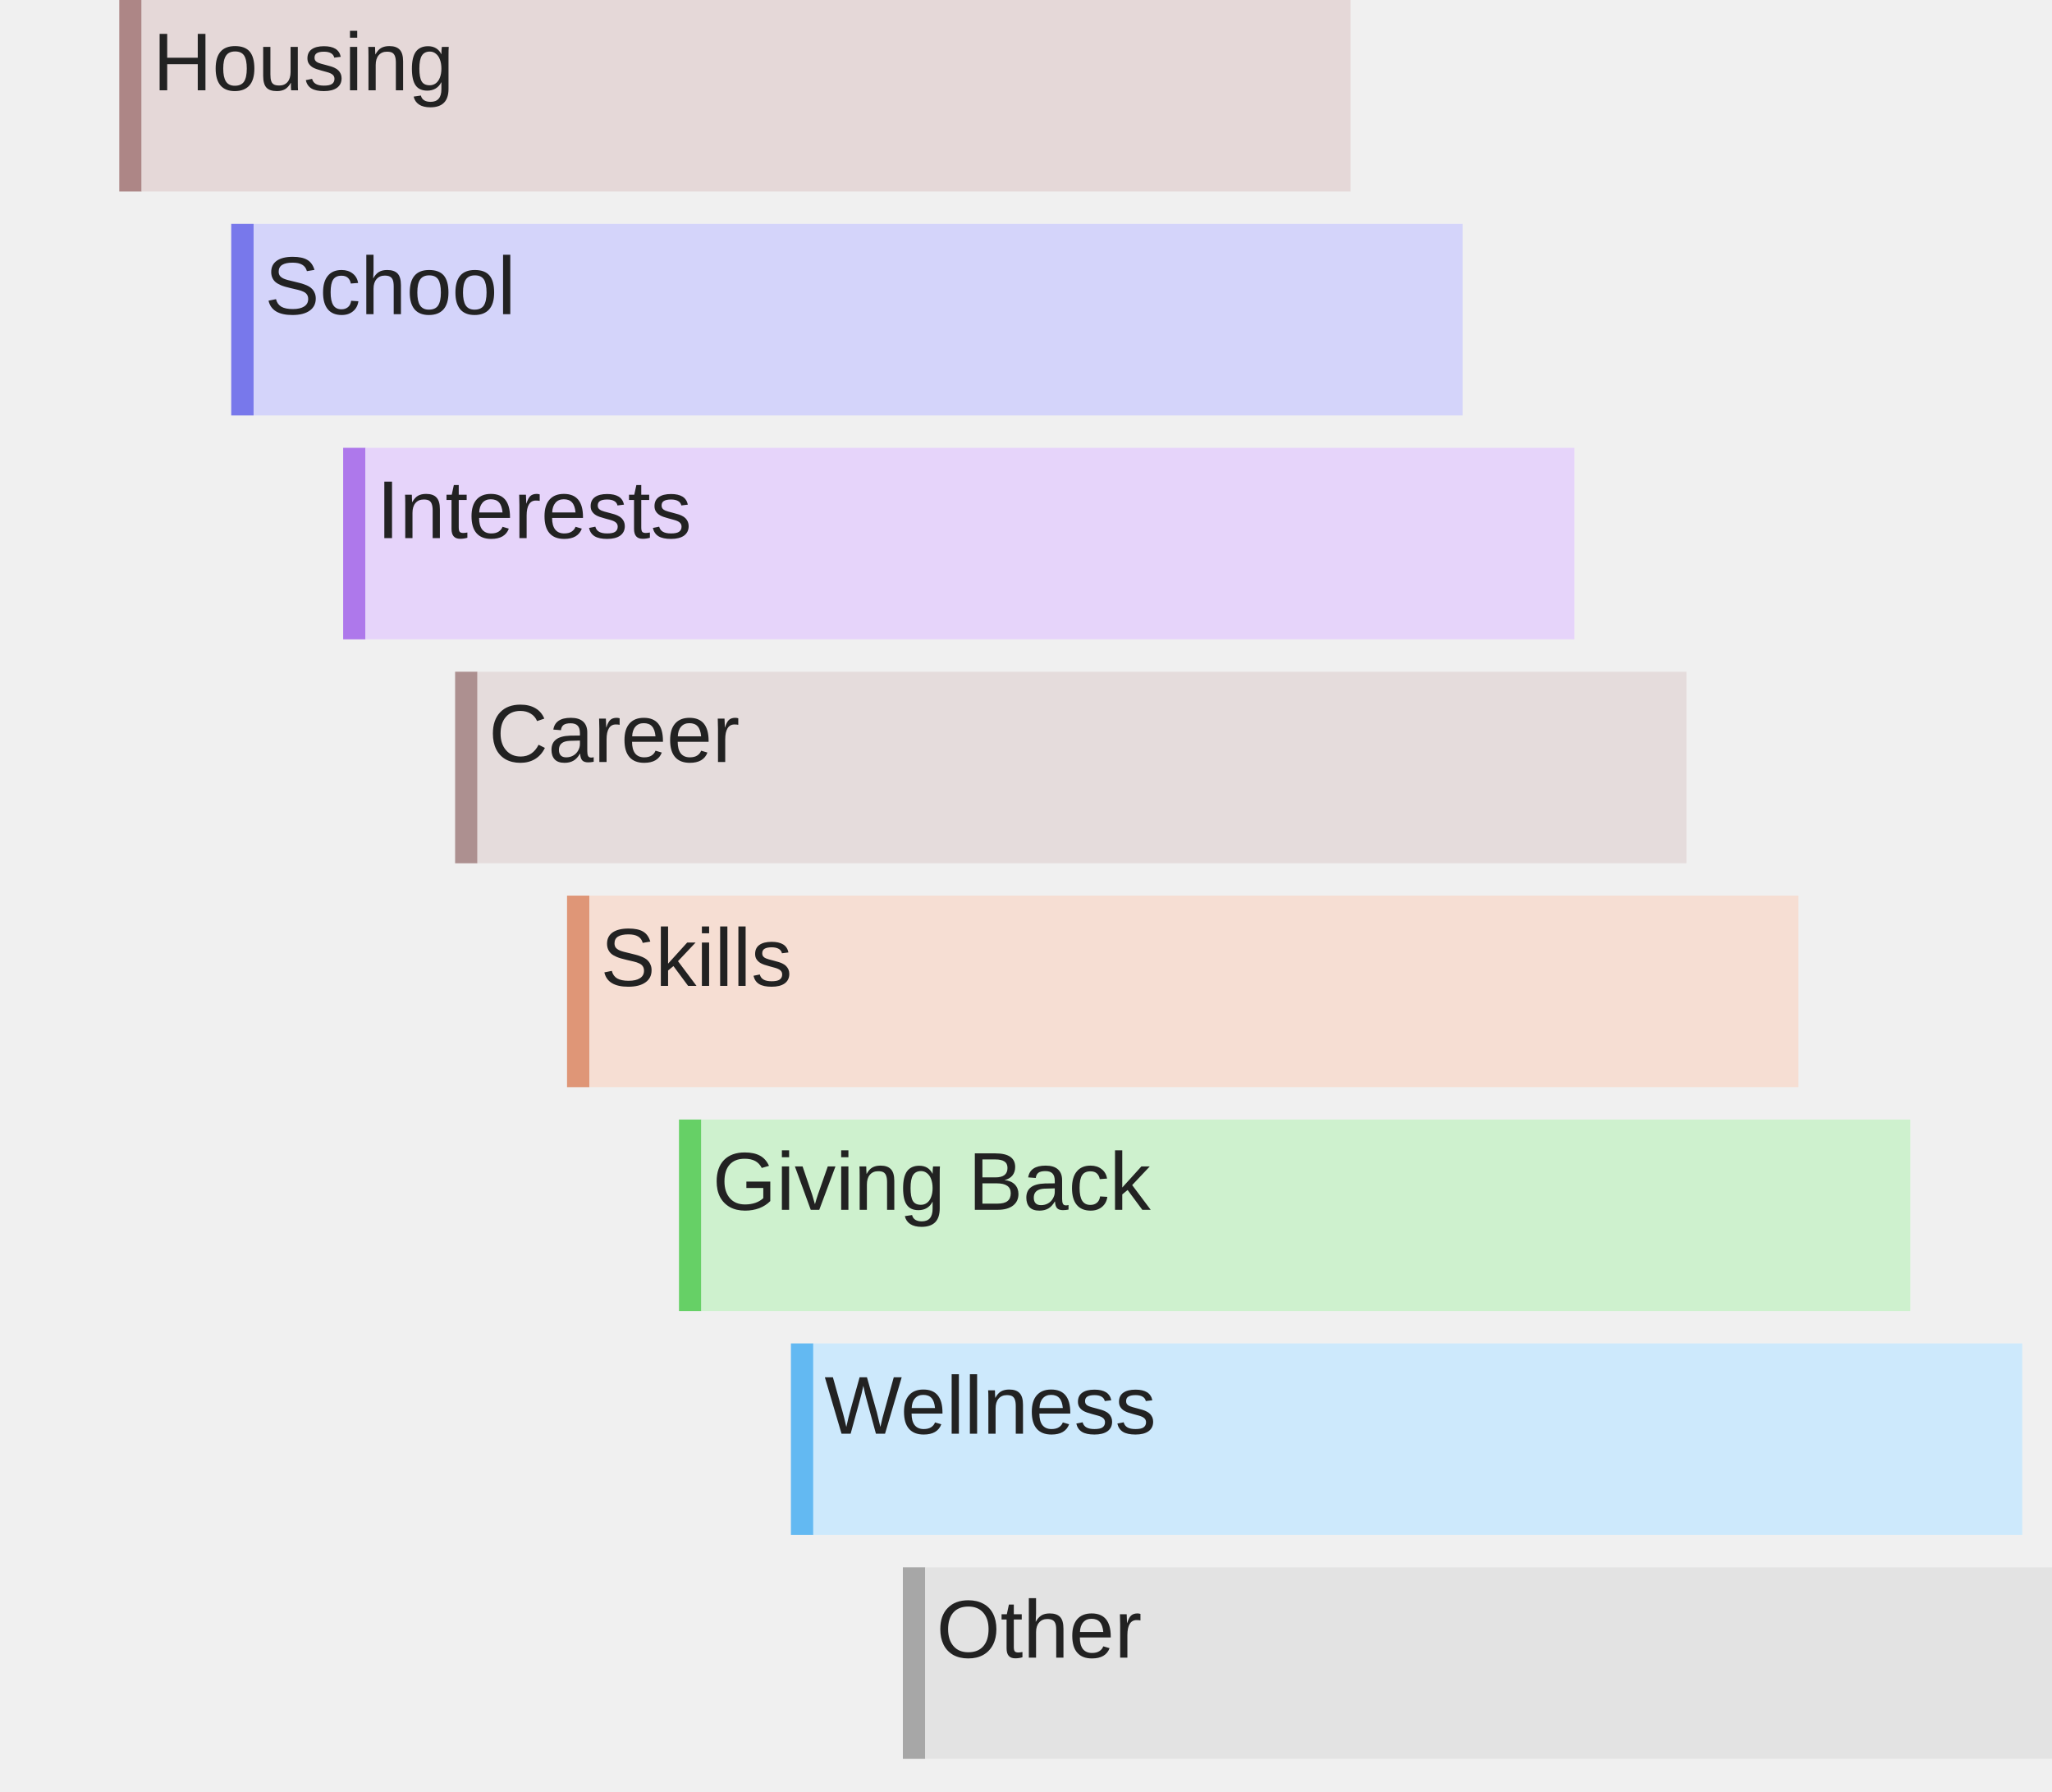
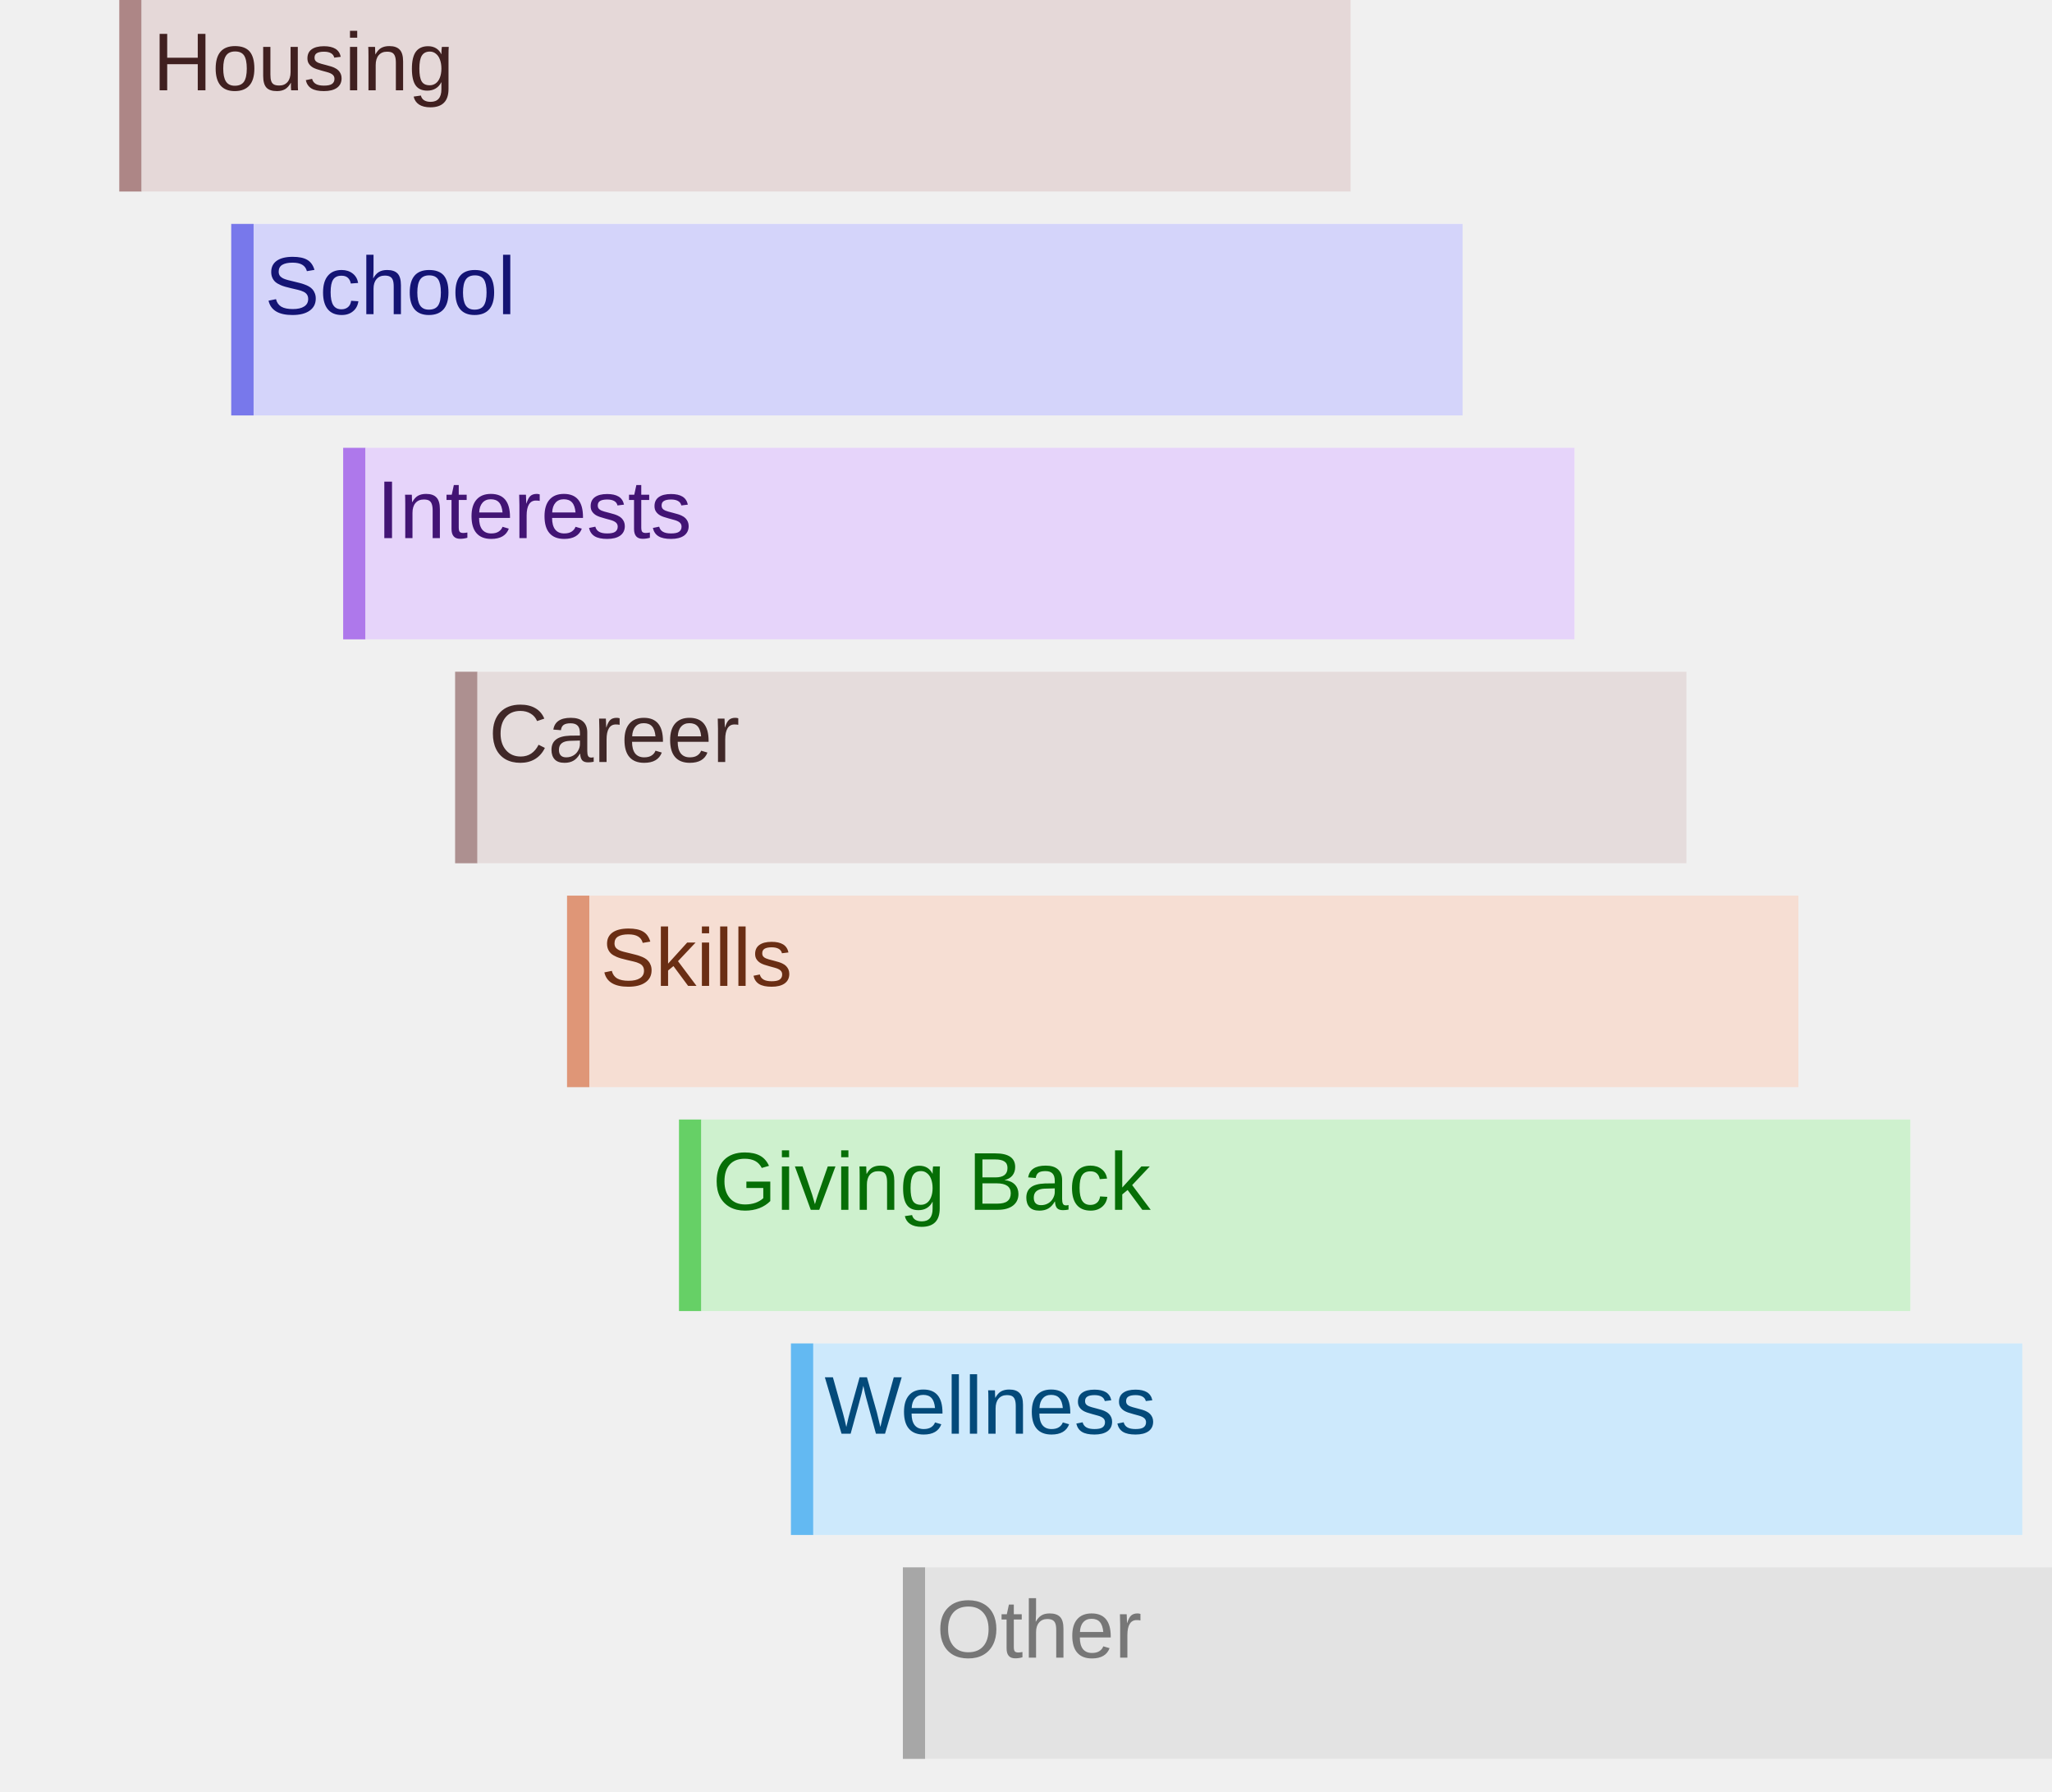
<svg xmlns="http://www.w3.org/2000/svg" version="1.1" class="experience-types" font-family="SF-UI, Helvetica Neue, Arial, Helvetica, sans-serif" font-size="11px" height="240">
  <g class="flag" transform="translate(15,0)">
    <line class="flag-pole" fill="#804040" stroke="#804040" y2="2.333em" stroke-opacity="0.6" stroke-width="3" />
    <rect class="opaque" x="1.5" height="2.333em" width="162" fill-opacity="1.0" fill="white" stroke-opacity="0.0" />
    <rect class="bg" x="1.5" fill="#804040" stroke="#804040" height="2.333em" width="162" fill-opacity="0.2" stroke-width="0" />
-     <text class="flag-label" x="3" fill="#222" text-anchor="start" font-weight="500">
-       <tspan dy="1.1em">Housing</tspan>
+     <text class="flag-label" x="3" text-anchor="start" font-weight="500">
+       <tspan dy="1.1em" fill="#402020">Housing</tspan>
    </text>
  </g>
  <g class="flag" transform="translate(30,30)">
    <line class="flag-pole" fill="#2828E7" stroke="#2828E7" y2="2.333em" stroke-opacity="0.6" stroke-width="3" />
    <rect class="opaque" x="1.5" height="2.333em" width="162" fill-opacity="1.0" fill="white" stroke-opacity="0.0" />
    <rect class="bg" x="1.5" fill="#2828E7" stroke="#2828E7" height="2.333em" width="162" fill-opacity="0.2" stroke-width="0" />
-     <text class="flag-label" x="3" fill="#222" text-anchor="start" font-weight="500">
-       <tspan dy="1.1em">School</tspan>
+     <text class="flag-label" x="3" text-anchor="start" font-weight="500">
+       <tspan dy="1.1em" fill="#141474">School</tspan>
    </text>
  </g>
  <g class="flag" transform="translate(45,60)">
    <line class="flag-pole" fill="#8328E7" stroke="#8328E7" y2="2.333em" stroke-opacity="0.6" stroke-width="3" />
    <rect class="opaque" x="1.5" height="2.333em" width="162" fill-opacity="1.0" fill="white" stroke-opacity="0.0" />
    <rect class="bg" x="1.5" fill="#8328E7" stroke="#8328E7" height="2.333em" width="162" fill-opacity="0.2" stroke-width="0" />
-     <text class="flag-label" x="3" fill="#222" text-anchor="start" font-weight="500">
-       <tspan dy="1.1em">Interests</tspan>
+     <text class="flag-label" x="3" text-anchor="start" font-weight="500">
+       <tspan dy="1.1em" fill="#421474">Interests</tspan>
    </text>
  </g>
  <g class="flag" transform="translate(60,90)">
    <line class="flag-pole" fill="#805050" stroke="#805050" y2="2.333em" stroke-opacity="0.6" stroke-width="3" />
    <rect class="opaque" x="1.5" height="2.333em" width="162" fill-opacity="1.0" fill="white" stroke-opacity="0.0" />
    <rect class="bg" x="1.5" fill="#805050" stroke="#805050" height="2.333em" width="162" fill-opacity="0.2" stroke-width="0" />
-     <text class="flag-label" x="3" fill="#222" text-anchor="start" font-weight="500">
-       <tspan dy="1.1em">Career</tspan>
+     <text class="flag-label" x="3" text-anchor="start" font-weight="500">
+       <tspan dy="1.1em" fill="#402828">Career</tspan>
    </text>
  </g>
  <g class="flag" transform="translate(75,120)">
    <line class="flag-pole" fill="#D35B27" stroke="#D35B27" y2="2.333em" stroke-opacity="0.6" stroke-width="3" />
    <rect class="opaque" x="1.5" height="2.333em" width="162" fill-opacity="1.0" fill="white" stroke-opacity="0.0" />
    <rect class="bg" x="1.5" fill="#D35B27" stroke="#D35B27" height="2.333em" width="162" fill-opacity="0.2" stroke-width="0" />
-     <text class="flag-label" x="3" fill="#222" text-anchor="start" font-weight="500">
-       <tspan dy="1.1em">Skills</tspan>
+     <text class="flag-label" x="3" text-anchor="start" font-weight="500">
+       <tspan dy="1.1em" fill="#6A2E14">Skills</tspan>
    </text>
  </g>
  <g class="flag" transform="translate(90,150)">
    <line class="flag-pole" fill="#0BBB0B" stroke="#0BBB0B" y2="2.333em" stroke-opacity="0.6" stroke-width="3" />
    <rect class="opaque" x="1.5" height="2.333em" width="162" fill-opacity="1.0" fill="white" stroke-opacity="0.0" />
    <rect class="bg" x="1.5" fill="#0BBB0B" stroke="#0BBB0B" height="2.333em" width="162" fill-opacity="0.2" stroke-width="0" />
-     <text class="flag-label" x="3" fill="#222" text-anchor="start" font-weight="500">
-       <tspan dy="1.1em">Giving Back</tspan>
+     <text class="flag-label" x="3" text-anchor="start" font-weight="500">
+       <tspan dy="1.1em" fill="#066E06">Giving Back</tspan>
    </text>
  </g>
  <g class="flag" transform="translate(105,180)">
    <line class="flag-pole" fill="#0694F3" stroke="#0694F3" y2="2.333em" stroke-opacity="0.6" stroke-width="3" />
    <rect class="opaque" x="1.5" height="2.333em" width="162" fill-opacity="1.0" fill="white" stroke-opacity="0.0" />
    <rect class="bg" x="1.5" fill="#0694F3" stroke="#0694F3" height="2.333em" width="162" fill-opacity="0.2" stroke-width="0" />
-     <text class="flag-label" x="3" fill="#222" text-anchor="start" font-weight="500">
-       <tspan dy="1.1em">Wellness</tspan>
+     <text class="flag-label" x="3" text-anchor="start" font-weight="500">
+       <tspan dy="1.1em" fill="#034A7A">Wellness</tspan>
    </text>
  </g>
  <g class="flag" transform="translate(120,210)">
    <line class="flag-pole" fill="#777777" stroke="#777777" y2="2.333em" stroke-opacity="0.6" stroke-width="3" />
    <rect class="opaque" x="1.5" height="2.333em" width="162" fill-opacity="1.0" fill="white" stroke-opacity="0.0" />
    <rect class="bg" x="1.5" fill="#777777" stroke="#777777" height="2.333em" width="162" fill-opacity="0.2" stroke-width="0" />
-     <text class="flag-label" x="3" fill="#222" text-anchor="start" font-weight="500">
-       <tspan dy="1.1em">Other</tspan>
+     <text class="flag-label" x="3" text-anchor="start" font-weight="500">
+       <tspan dy="1.1em" fill="#777777">Other</tspan>
    </text>
  </g>
</svg>
